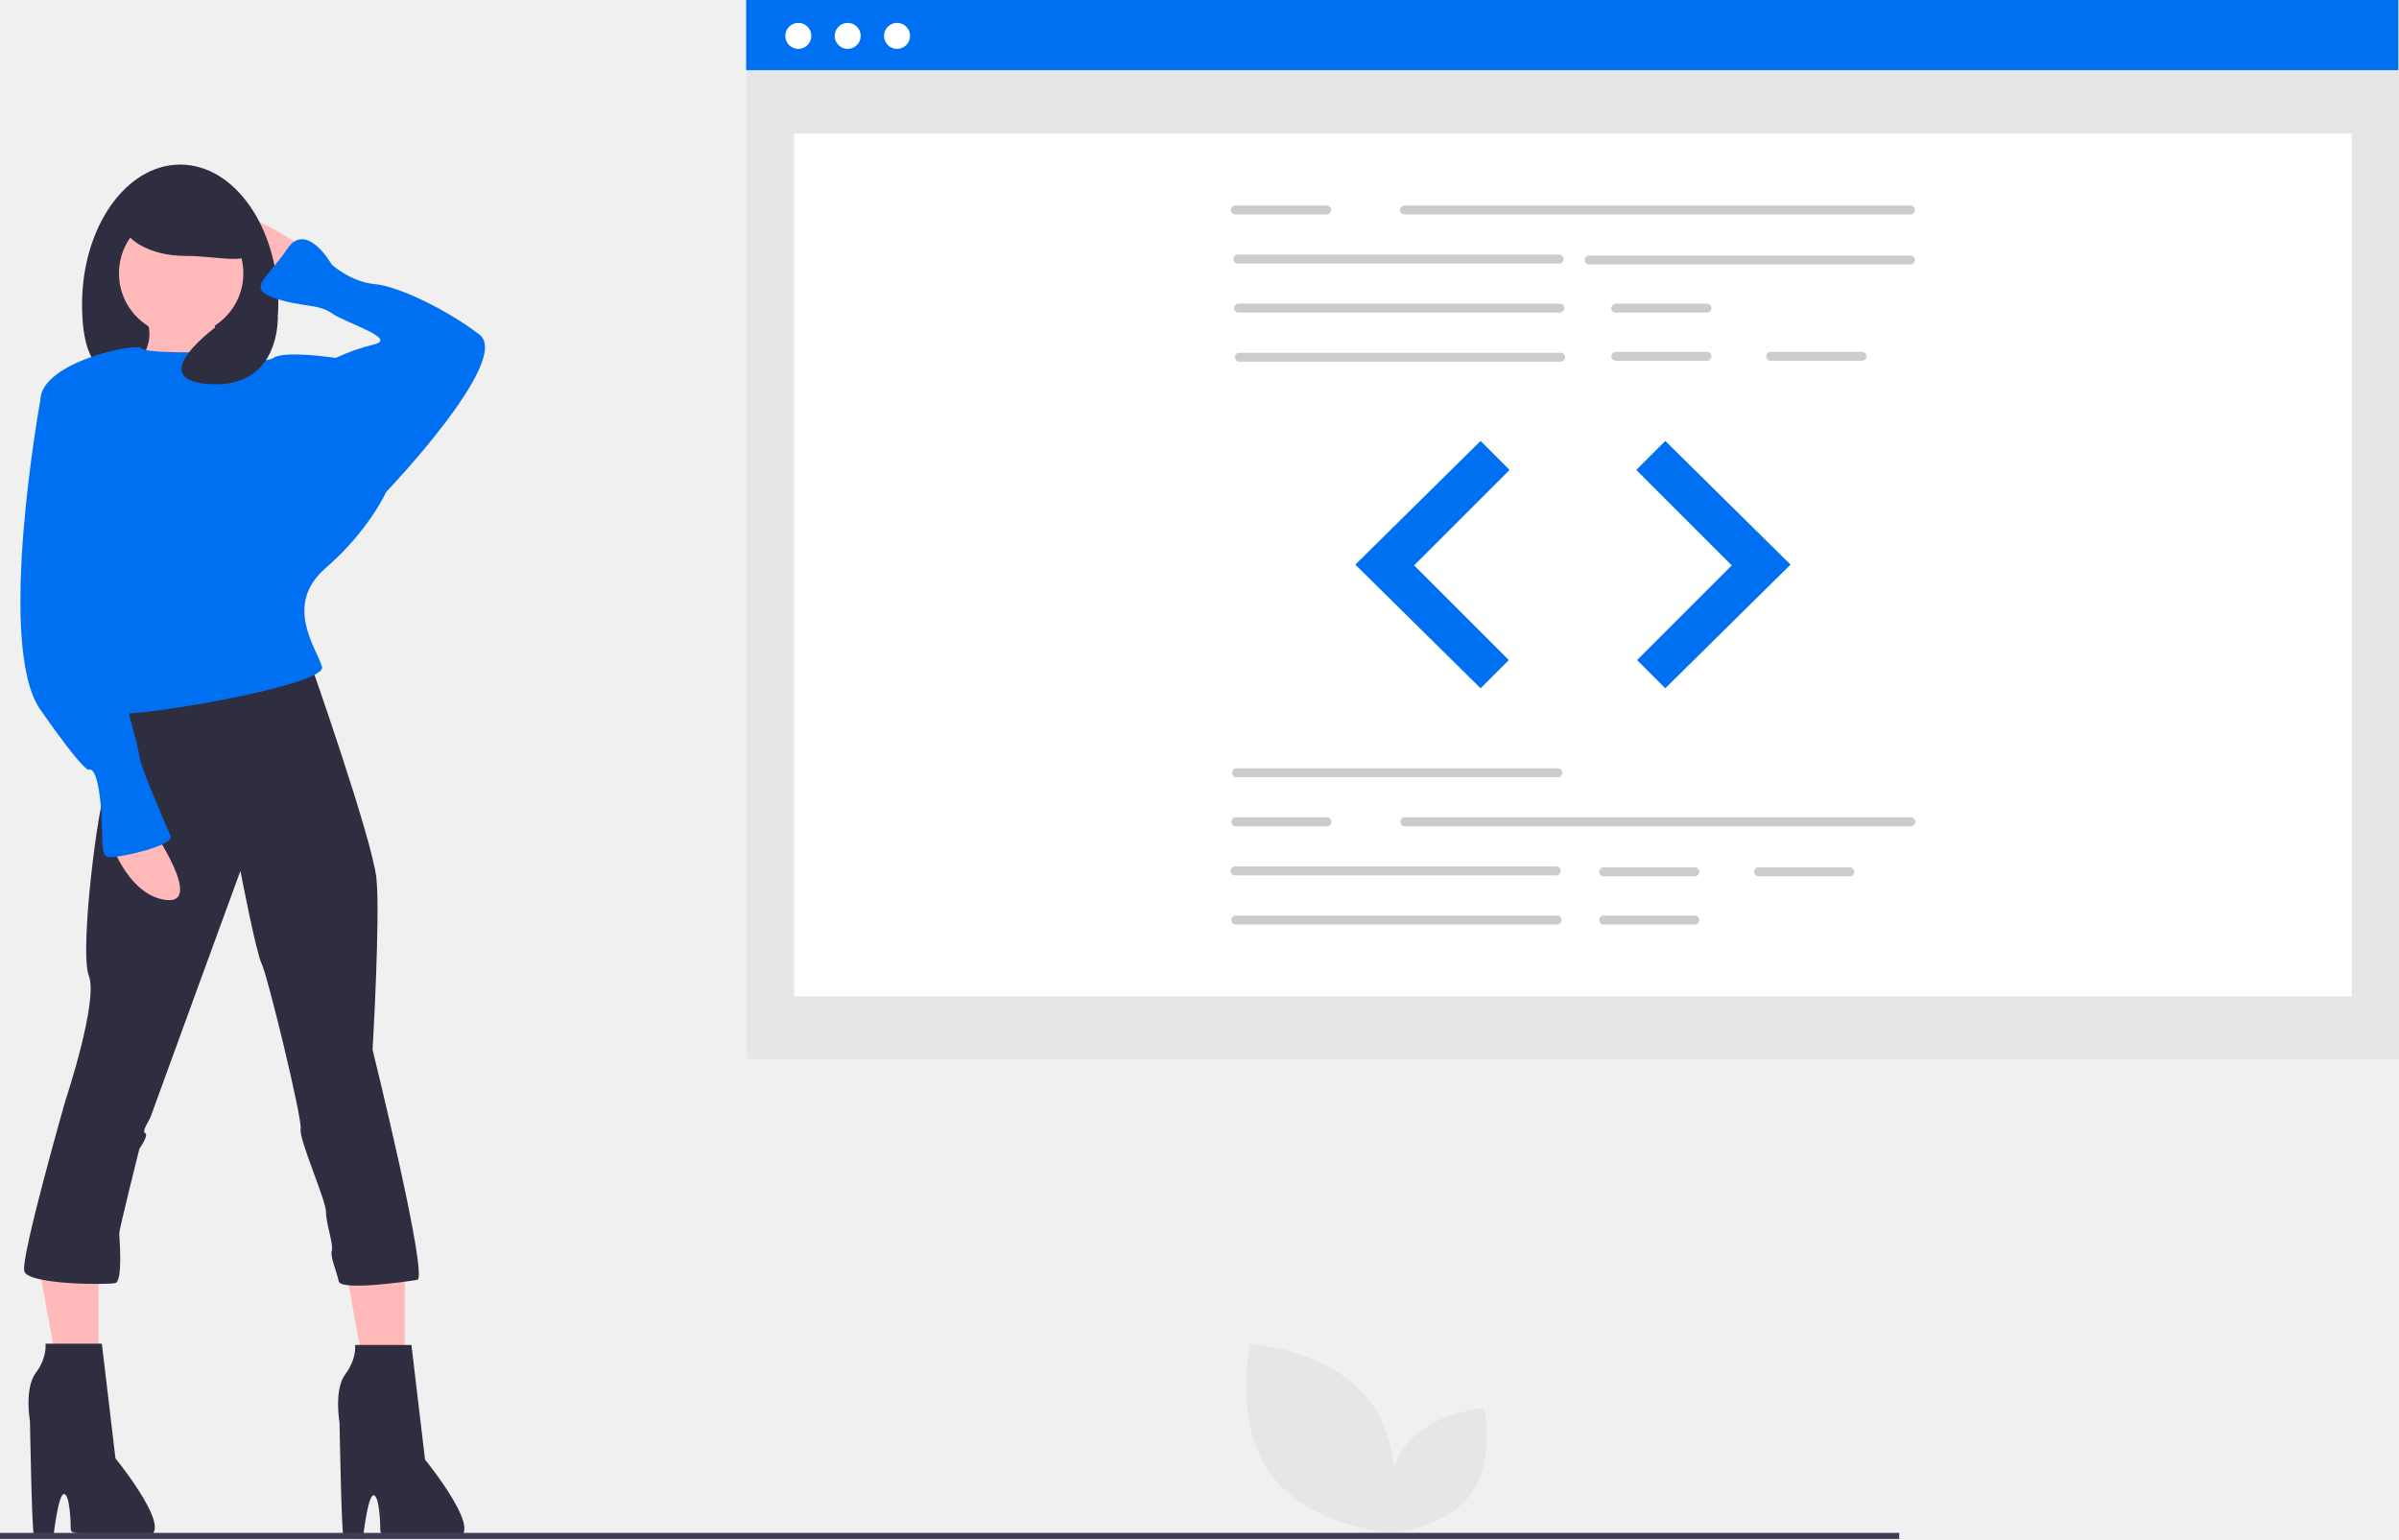
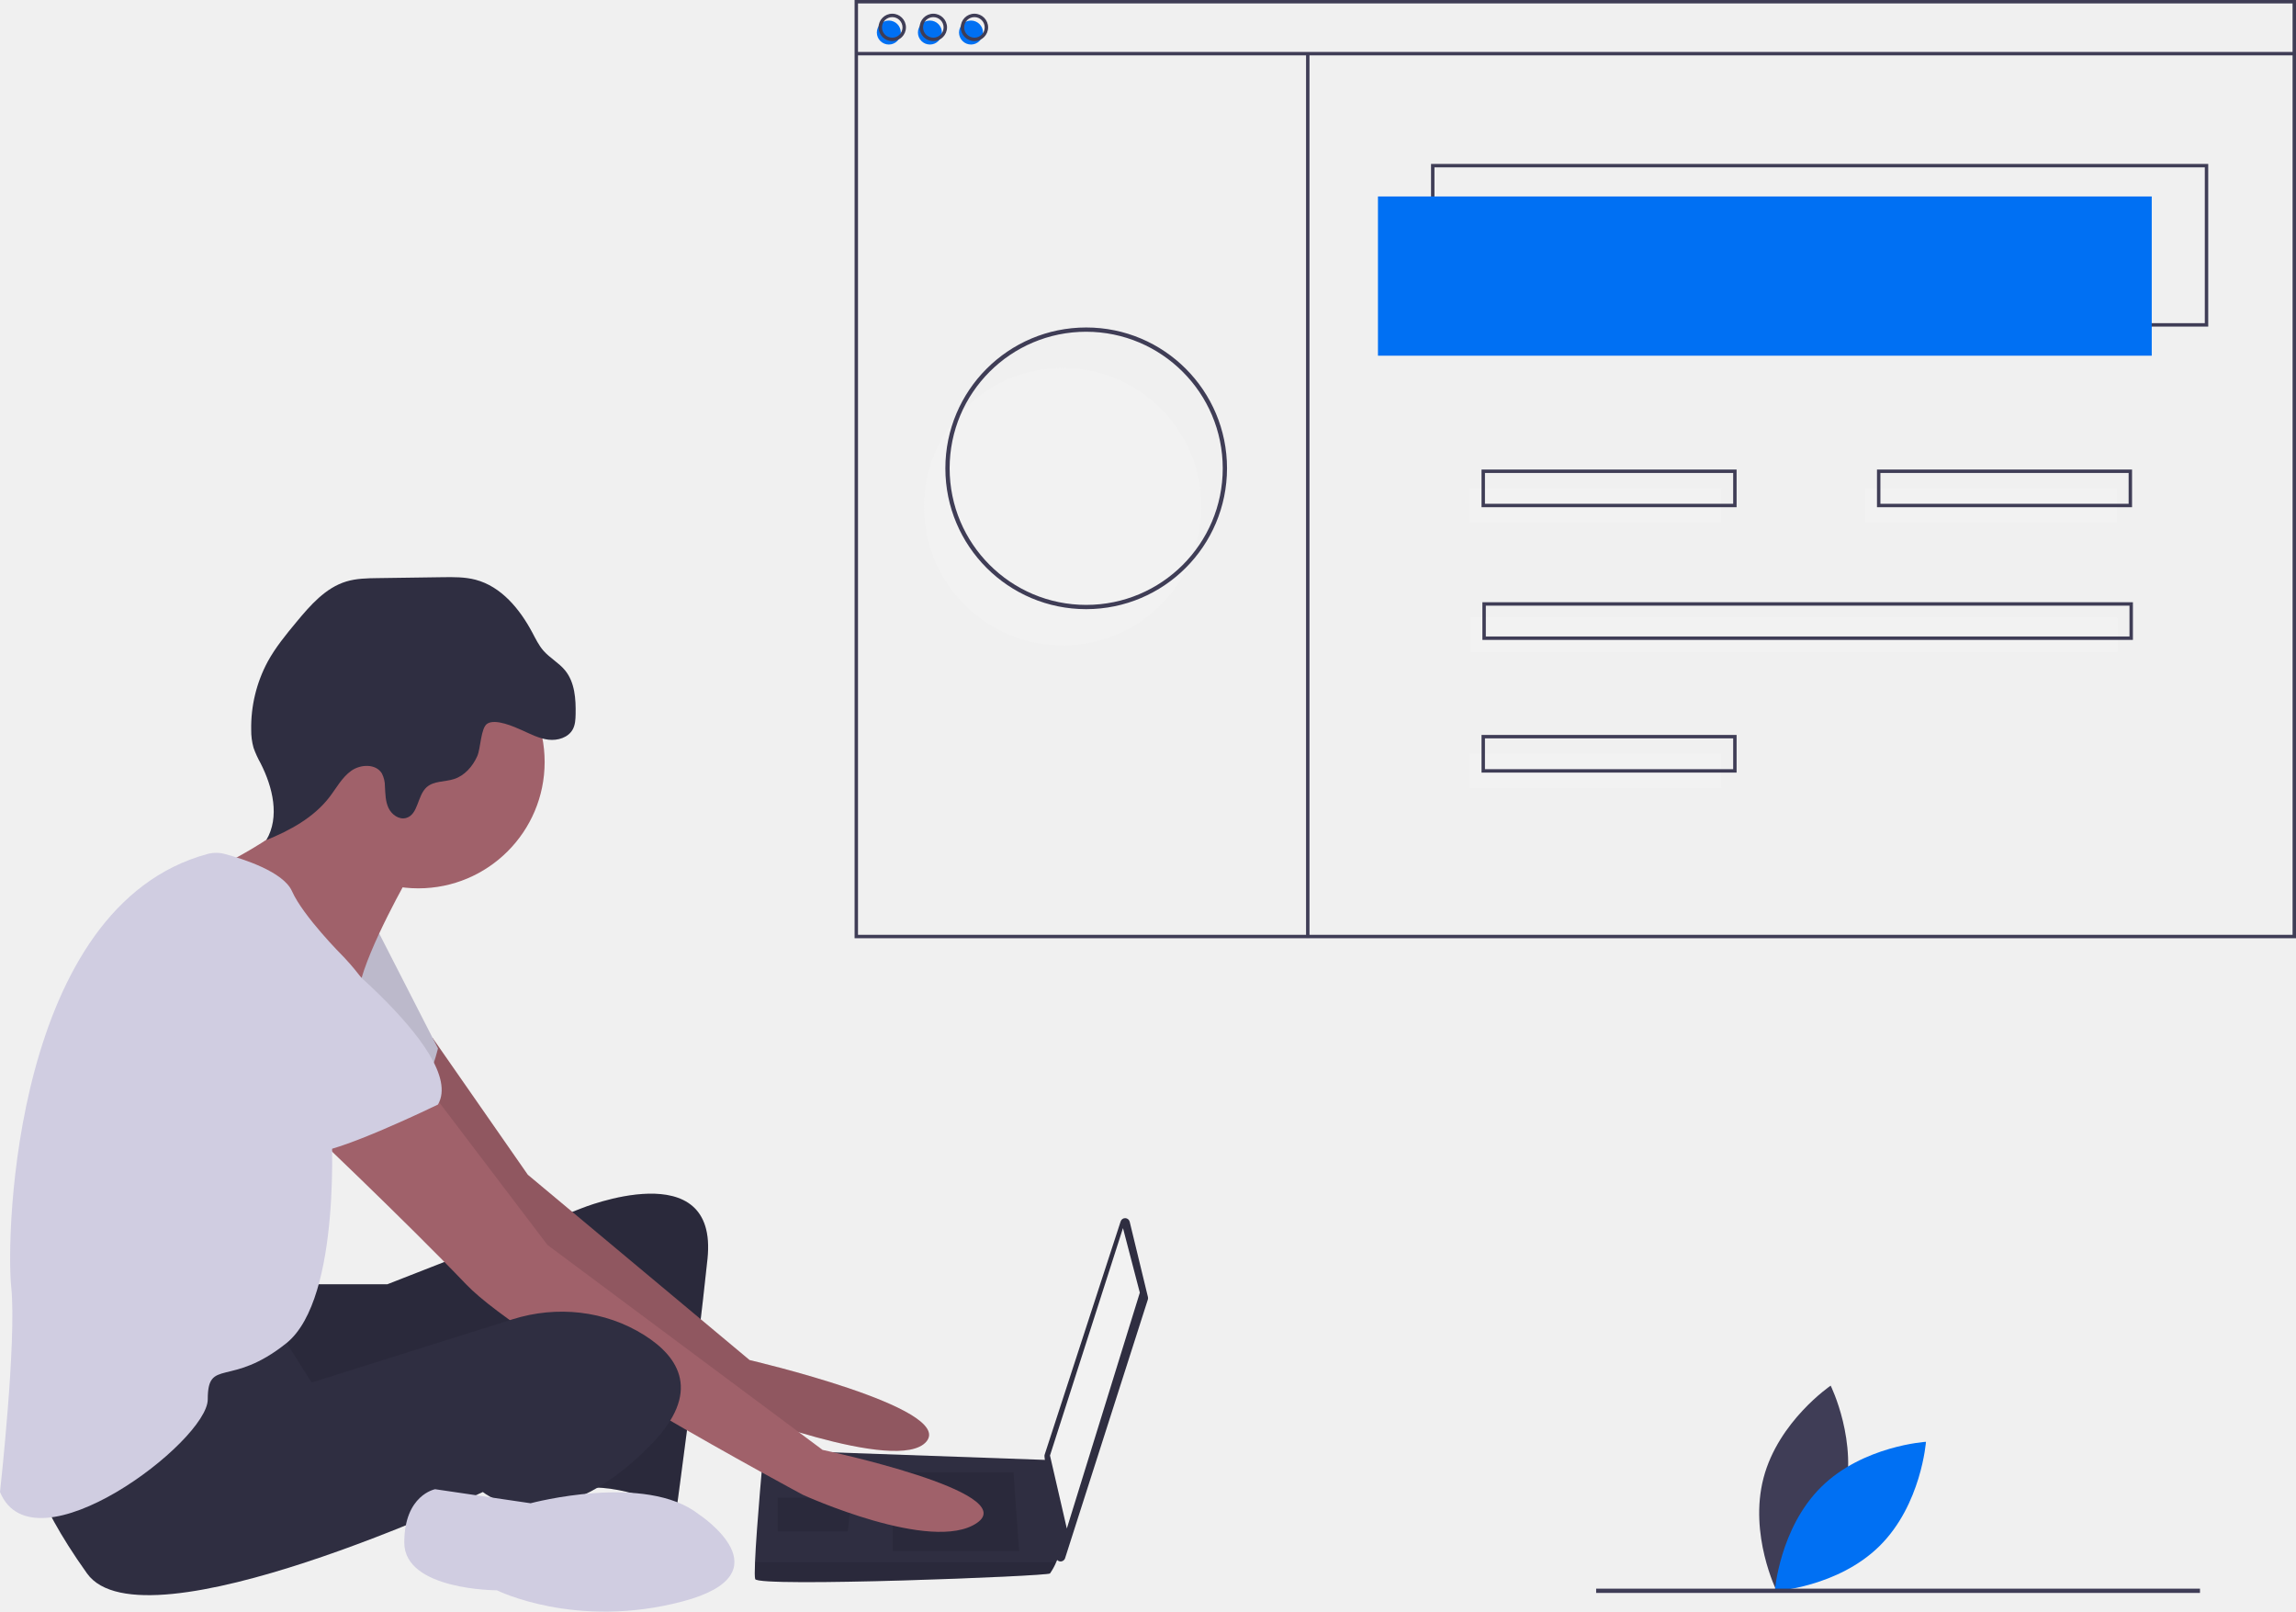
- <svg xmlns="http://www.w3.org/2000/svg" id="b8c64dc2-e86a-49bc-92bf-164106d9e7fb" data-name="Layer 1" width="887.873" height="569.68" viewBox="0 0 887.873 569.68">
-   <rect x="276.411" y="0.347" width="611.461" height="391.607" fill="#e6e6e6" />
-   <rect x="293.896" y="49.464" width="576.492" height="319.322" fill="#fff" />
-   <rect x="276.15" width="611.461" height="25.977" fill="#0070f3" />
-   <circle cx="295.454" cy="13.281" r="4.815" fill="#fff" />
-   <circle cx="313.73" cy="13.281" r="4.815" fill="#fff" />
-   <circle cx="332.005" cy="13.281" r="4.815" fill="#fff" />
-   <path d="M863.33,244.533H675.643a1.666,1.666,0,0,1,0-3.303H863.33a1.666,1.666,0,0,1,0,3.303Z" transform="translate(-156.0636 -165.16)" fill="#ccc" />
-   <path d="M733.282,262.7H613.95a1.666,1.666,0,0,1,0-3.303H733.282a1.666,1.666,0,0,1,0,3.303Z" transform="translate(-156.0636 -165.16)" fill="#ccc" />
-   <path d="M863.33,263.03H743.999a1.666,1.666,0,0,1,0-3.303h119.332a1.666,1.666,0,0,1,0,3.303Z" transform="translate(-156.0636 -165.16)" fill="#ccc" />
-   <path d="M733.571,280.867H614.24a1.666,1.666,0,0,1,0-3.303H733.571a1.666,1.666,0,0,1,0,3.303Z" transform="translate(-156.0636 -165.16)" fill="#ccc" />
-   <path d="M733.861,299.035H614.529a1.666,1.666,0,0,1,0-3.303H733.861a1.666,1.666,0,0,1,0,3.303Z" transform="translate(-156.0636 -165.16)" fill="#ccc" />
-   <path d="M788.024,280.867H753.846a1.666,1.666,0,0,1,0-3.303h34.178a1.666,1.666,0,0,1,0,3.303Z" transform="translate(-156.0636 -165.16)" fill="#ccc" />
-   <path d="M788.024,298.705H753.846a1.666,1.666,0,0,1,0-3.303h34.178a1.666,1.666,0,0,1,0,3.303Z" transform="translate(-156.0636 -165.16)" fill="#ccc" />
-   <path d="M845.373,298.705h-34.178a1.666,1.666,0,0,1,0-3.303h34.178a1.666,1.666,0,0,1,0,3.303Z" transform="translate(-156.0636 -165.16)" fill="#ccc" />
-   <path d="M647.259,244.533h-34.178a1.666,1.666,0,0,1,0-3.303h34.178a1.666,1.666,0,0,1,0,3.303Z" transform="translate(-156.0636 -165.16)" fill="#ccc" />
-   <path d="M732.847,452.838H613.515a1.666,1.666,0,0,1,0-3.303h119.332a1.666,1.666,0,0,1,0,3.303Z" transform="translate(-156.0636 -165.16)" fill="#ccc" />
-   <path d="M732.268,489.173H612.936a1.666,1.666,0,0,1,0-3.303h119.332a1.666,1.666,0,0,1,0,3.303Z" transform="translate(-156.0636 -165.16)" fill="#ccc" />
-   <path d="M732.558,507.341H613.226a1.666,1.666,0,0,1,0-3.303h119.332a1.666,1.666,0,0,1,0,3.303Z" transform="translate(-156.0636 -165.16)" fill="#ccc" />
-   <path d="M783.534,489.504H749.357a1.666,1.666,0,0,1,0-3.303h34.178a1.666,1.666,0,0,1,0,3.303Z" transform="translate(-156.0636 -165.16)" fill="#ccc" />
-   <path d="M783.534,507.341H749.357a1.666,1.666,0,0,1,0-3.303h34.178a1.666,1.666,0,0,1,0,3.303Z" transform="translate(-156.0636 -165.16)" fill="#ccc" />
-   <path d="M840.883,489.504H806.706a1.666,1.666,0,0,1,0-3.303h34.178a1.666,1.666,0,0,1,0,3.303Z" transform="translate(-156.0636 -165.16)" fill="#ccc" />
-   <path d="M863.475,471.006H675.788a1.666,1.666,0,0,1,0-3.303H863.475a1.666,1.666,0,0,1,0,3.303Z" transform="translate(-156.0636 -165.16)" fill="#ccc" />
-   <path d="M647.403,471.006h-34.178a1.666,1.666,0,0,1,0-3.303h34.178a1.666,1.666,0,0,1,0,3.303Z" transform="translate(-156.0636 -165.16)" fill="#ccc" />
-   <polygon points="547.965 163.221 501.622 208.985 547.965 254.748 558.392 244.321 523.345 209.274 558.681 173.938 547.965 163.221" fill="#e6e6e6" />
-   <polygon points="616.32 163.221 662.662 208.985 616.32 254.748 605.893 244.321 640.939 209.274 605.603 173.938 616.32 163.221" fill="#e6e6e6" />
-   <polygon points="547.965 163.221 501.622 208.985 547.965 254.748 558.392 244.321 523.345 209.274 558.681 173.938 547.965 163.221" fill="#0070f3" />
-   <polygon points="616.32 163.221 662.662 208.985 616.32 254.748 605.893 244.321 640.939 209.274 605.603 173.938 616.32 163.221" fill="#0070f3" />
-   <path d="M626.667,711.195c14.42,19.311,44.352,21.344,44.352,21.344s6.554-29.277-7.866-48.588-44.352-21.344-44.352-21.344S612.247,691.884,626.667,711.195Z" transform="translate(-156.0636 -165.16)" fill="#e6e6e6" />
-   <path d="M700.123,718.455c-9.515,12.743-29.267,14.084-29.267,14.084s-4.324-19.319,5.191-32.062,29.267-14.084,29.267-14.084S709.638,705.712,700.123,718.455Z" transform="translate(-156.0636 -165.16)" fill="#e6e6e6" />
-   <polygon points="149.825 460.994 149.825 511.12 135.503 511.12 125.956 458.607 149.825 460.994" fill="#ffb9b9" />
-   <polygon points="36.445 460.994 36.445 511.12 22.124 511.12 12.576 458.607 36.445 460.994" fill="#ffb9b9" />
-   <path d="M268.061,256.642s-23.014-16.541-25.891-8.63S259.431,270.307,259.431,270.307Z" transform="translate(-156.0636 -165.16)" fill="#ffb9b9" />
-   <path d="M186.433,277.858c0,28.598,12.313,29.487,32.371,29.487s40.267-.889,40.267-29.487-16.261-51.782-36.319-51.782S186.433,249.26,186.433,277.858Z" transform="translate(-156.0636 -165.16)" fill="#2f2e41" />
-   <path d="M235.698,277.499s-2.877,21.576,10.788,23.014-44.59,5.753-44.59,5.753,15.103-13.665,7.192-24.452S235.698,277.499,235.698,277.499Z" transform="translate(-156.0636 -165.16)" fill="#ffb9b9" />
-   <path d="M308.336,662.983l5.034,42.432s25.172,30.925,9.349,28.768-25.891.459-25.891-2.418-.372-13.155-2.53-13.155-3.943,16.23-3.943,16.23-6.473-.49-7.192-1.209-1.438-41.88-1.438-41.88-2.158-12.226,2.158-17.98,3.596-10.788,3.596-10.788Z" transform="translate(-156.0636 -165.16)" fill="#2f2e41" />
-   <path d="M193.763,662.517l5.034,42.432s25.172,30.925,9.349,28.768-25.891.459-25.891-2.418-.372-13.155-2.53-13.155-3.943,16.23-3.943,16.23-6.473-.49-7.192-1.209-1.438-41.88-1.438-41.88-2.158-12.226,2.158-17.98,3.596-10.788,3.596-10.788Z" transform="translate(-156.0636 -165.16)" fill="#2f2e41" />
-   <path d="M270.938,410.548s23.014,65.446,24.452,79.83-1.438,63.289-1.438,63.289,20.856,84.499,16.541,85.218-28.346,4.129-29.065.533-3.283-9.163-2.564-11.321S276.707,618.028,276.707,613.713s-10.084-26.964-9.365-30.559-12.226-56.816-14.384-61.131-7.911-34.521-7.911-34.521-32.363,88.46-33.083,90.618-3.596,5.754-2.158,6.473-2.158,5.754-2.158,5.754-7.452,29.84-7.452,31.279,1.438,17.719-1.438,18.438-32.261.673-33.7-4.361,15.261-63.336,15.261-63.336,12.226-36.679,8.63-46.028,3.596-65.446,6.473-69.761,3.596-30.206,3.596-30.206Z" transform="translate(-156.0636 -165.16)" fill="#2f2e41" />
-   <circle cx="67.048" cy="101.191" r="23.014" fill="#ffb9b9" />
-   <path d="M235.698,295.478s-25.891.719-27.329-1.438-37.398,5.034-37.398,19.418,20.856,70.48,20.856,70.48,7.911,40.275,5.753,44.59,79.83-9.349,77.672-16.541-14.384-23.014,1.438-36.679,22.295-28.048,22.295-28.048l-18.699-49.624s-18.699-2.877-23.014,0S235.698,295.478,235.698,295.478Z" transform="translate(-156.0636 -165.16)" fill="#0070f3" />
-   <path d="M293.952,350.856l5.034-3.596s46.747-48.905,34.521-58.254S303.301,271.026,294.671,270.307s-15.822-7.192-15.822-7.192-9.349-16.541-16.541-5.753-15.103,14.384-5.034,17.98,16.541,2.158,21.576,5.754,24.452,9.349,15.822,11.507a77.195,77.195,0,0,0-14.384,5.034L270.938,314.177Z" transform="translate(-156.0636 -165.16)" fill="#0070f3" />
-   <path d="M212.684,472.399s18.699,27.329,5.034,25.891-20.137-20.137-20.137-20.137Z" transform="translate(-156.0636 -165.16)" fill="#ffb9b9" />
-   <path d="M176.005,309.862l-5.034,3.596s-16.541,90.618,0,114.351,17.98,22.295,17.98,22.295,2.877-2.158,4.315,12.226-.719,20.137,3.596,20.137,23.733-4.315,22.295-7.911-10.788-24.452-11.507-29.487-4.315-16.541-5.753-23.014,6.473-10.069,2.877-23.733-8.63-38.117-8.63-43.151S176.005,309.862,176.005,309.862Z" transform="translate(-156.0636 -165.16)" fill="#0070f3" />
-   <path d="M200.817,245.854c0,7.745,10.626,14.024,23.733,14.024s25.172,4.149,25.172-3.596-12.064-24.452-25.172-24.452S200.817,238.109,200.817,245.854Z" transform="translate(-156.0636 -165.16)" fill="#2f2e41" />
-   <path d="M258.856,282.712s.969,26.071-24.939,24.633,3.501-22.285,3.501-22.285Z" transform="translate(-156.0636 -165.16)" fill="#2f2e41" />
-   <rect y="567.379" width="702.906" height="2.241" fill="#3f3d56" />
+ <svg xmlns="http://www.w3.org/2000/svg" id="ade8c9af-7e2e-4eda-b5c8-b06129257226" data-name="Layer 1" width="1076.064" height="755.228" viewBox="0 0 1076.064 755.228">
+   <path d="M926.114,774.809c-6.985,26.598-31.459,43.22-31.459,43.22s-13.15-26.502-6.166-53.1,31.459-43.22,31.459-43.22S933.098,748.211,926.114,774.809Z" transform="translate(-61.96814 -72.38605)" fill="#3f3d56" />
+   <path d="M915.52,769.183c-19.563,19.327-21.751,48.831-21.751,48.831s29.528-1.831,49.091-21.159,21.751-48.831,21.751-48.831S935.082,749.855,915.52,769.183Z" transform="translate(-61.96814 -72.38605)" fill="#0070f3" />
+   <path d="M206.702,674.194h36.841l90.788-35.526s64.472-26.315,59.209,23.684-14.473,117.103-14.473,117.103-28.947-13.158-44.736-9.21-5.263-80.262-5.263-80.262-128.945,61.841-140.787,53.946-14.473-63.157-14.473-63.157Z" transform="translate(-61.96814 -72.38605)" fill="#2f2e41" />
+   <path d="M206.702,674.194h36.841l90.788-35.526s64.472-26.315,59.209,23.684-14.473,117.103-14.473,117.103-28.947-13.158-44.736-9.21-5.263-80.262-5.263-80.262-128.945,61.841-140.787,53.946-14.473-63.157-14.473-63.157Z" transform="translate(-61.96814 -72.38605)" opacity="0.1" />
+   <path d="M264.746,558.82l44.586,64.059L413.277,709.72s96.051,22.368,82.893,38.157S402.751,732.088,402.751,732.088s-119.735-86.84-123.682-93.419S231.702,570.249,231.702,570.249Z" transform="translate(-61.96814 -72.38605)" fill="#a0616a" />
+   <path d="M264.746,558.82l44.586,64.059L413.277,709.72s96.051,22.368,82.893,38.157S402.751,732.088,402.751,732.088s-119.735-86.84-123.682-93.419S231.702,570.249,231.702,570.249Z" transform="translate(-61.96814 -72.38605)" opacity="0.1" />
+   <path d="M238.281,507.092l28.947,56.578s-6.579,27.631-17.105,30.263-55.262-34.21-55.262-34.21Z" transform="translate(-61.96814 -72.38605)" fill="#d0cde1" />
+   <path d="M238.281,507.092l28.947,56.578s-6.579,27.631-17.105,30.263-55.262-34.21-55.262-34.21Z" transform="translate(-61.96814 -72.38605)" opacity="0.1" />
+   <path d="M591.419,644.9,599.97,680.172a2.203,2.203,0,0,1-.043,1.19L561.14,802.574a2.203,2.203,0,0,1-4.287-.423l-5.366-47.219a2.203,2.203,0,0,1,.094-.931L587.184,644.737A2.203,2.203,0,0,1,591.419,644.9Z" transform="translate(-61.96814 -72.38605)" fill="#2f2e41" />
+   <polygon points="526.306 575.493 534.2 605.756 499.99 716.28 492.096 682.07 526.306 575.493" fill="#f2f2f2" />
+   <path d="M415.909,812.35c1.316,3.947,136.839-1.316,138.155-2.632a28.561,28.561,0,0,0,2.895-5.263c1.237-2.632,2.368-5.263,2.368-5.263L554.064,756.588l-134.208-4.763s-3.355,36.105-4.039,52.631C415.646,808.626,415.646,811.56,415.909,812.35Z" transform="translate(-61.96814 -72.38605)" fill="#2f2e41" />
+   <polygon points="474.991 689.965 477.622 726.806 418.413 726.806 418.413 689.965 474.991 689.965" opacity="0.1" />
+   <polygon points="398.677 701.806 399.03 701.736 397.361 717.596 364.467 717.596 364.467 701.806 398.677 701.806" opacity="0.1" />
+   <path d="M415.909,812.35c1.316,3.947,136.839-1.316,138.155-2.632a28.561,28.561,0,0,0,2.895-5.263H415.817C415.646,808.626,415.646,811.56,415.909,812.35Z" transform="translate(-61.96814 -72.38605)" opacity="0.1" />
+   <circle cx="196.049" cy="357.076" r="59.209" fill="#a0616a" />
+   <path d="M254.07,482.093s-19.736,34.21-23.684,52.631-59.209-36.841-59.209-36.841l-7.237-19.079s51.973-24.342,48.025-44.078S254.07,482.093,254.07,482.093Z" transform="translate(-61.96814 -72.38605)" fill="#a0616a" />
+   <path d="M264.596,584.722l53.946,71.051,128.945,96.051s93.419,19.736,72.367,34.21-81.577-13.158-81.577-13.158S308.016,703.141,280.385,674.194s-78.946-77.63-78.946-77.63Z" transform="translate(-61.96814 -72.38605)" fill="#a0616a" />
+   <path d="M192.229,695.247,208.018,720.246l94.231-29.646c20.676-6.505,43.348-4.111,61.687,7.442,16.447,10.362,26.973,26.809,3.289,51.15-47.368,48.683-78.946,22.368-78.946,22.368S129.072,846.559,102.757,809.718s-27.631-55.262-27.631-55.262S176.44,691.299,192.229,695.247Z" transform="translate(-61.96814 -72.38605)" fill="#2f2e41" />
+   <path d="M389.593,782.087s42.104,27.631-7.895,40.789-86.84-5.263-86.84-5.263-43.42,0-43.42-22.368,14.473-25,14.473-25l44.736,6.579S364.594,762.351,389.593,782.087Z" transform="translate(-61.96814 -72.38605)" fill="#d0cde1" />
+   <path d="M306.589,414.568c4.03,1.797,8.026,3.923,12.408,4.444s9.371-1.008,11.444-4.903c1.12-2.104,1.248-4.578,1.3-6.961.158-7.225-.364-15.036-4.943-20.627-2.914-3.559-7.167-5.802-10.184-9.274-2.161-2.488-3.599-5.503-5.148-8.411-5.866-11.017-14.551-21.606-26.622-24.782-5.04-1.326-10.328-1.262-15.539-1.188l-30.397.429c-4.919.069-9.914.15-14.623,1.574-9.784,2.958-16.908,11.186-23.432,19.054-4.881,5.887-9.775,11.834-13.439,18.547a65.079,65.079,0,0,0-7.714,31.887,29.833,29.833,0,0,0,1.093,8.437,46.822,46.822,0,0,0,3.316,7.284c5.7,11.197,9.085,25.182,2.665,35.983,11.152-4.555,22.186-10.528,29.542-20.068,3.291-4.267,5.872-9.263,10.258-12.395s11.532-3.403,14.346,1.193a12.857,12.857,0,0,1,1.451,6.022c.206,3.45.2,7.033,1.663,10.164s4.947,5.658,8.273,4.721c5.729-1.614,5.18-10.406,9.593-14.4,3.351-3.033,8.521-2.453,12.826-3.83,5.016-1.604,8.779-5.95,10.924-10.759,1.63-3.656,1.606-13.223,4.691-15.203C294.208,409.022,303.004,412.969,306.589,414.568Z" transform="translate(-61.96814 -72.38605)" fill="#2f2e41" />
+   <path d="M159.24,472.562a15.616,15.616,0,0,1,8.128.021c8.446,2.268,27.38,8.27,31.44,17.405,5.263,11.842,23.684,30.263,23.684,30.263s25,25,19.736,42.104-25,36.841-25,36.841,5.263,81.577-21.052,102.63-36.841,6.579-36.841,26.315S77.757,809.718,61.968,771.561c0,0,7.895-71.051,5.263-96.051C64.638,650.871,68.434,497.145,159.24,472.562Z" transform="translate(-61.96814 -72.38605)" fill="#d0cde1" />
+   <path d="M201.439,505.777s80.262,59.209,65.788,84.209c0,0-48.683,23.684-59.209,22.368s-51.315-47.368-61.841-51.315S130.388,486.04,201.439,505.777Z" transform="translate(-61.96814 -72.38605)" fill="#d0cde1" />
+   <circle cx="498.064" cy="237.458" r="65" fill="#f2f2f2" />
+   <path d="M1096.898,225.427H732.649V149.207H1096.898ZM734.254,223.822h361.039v-73.01H734.254Z" transform="translate(-61.96814 -72.38605)" fill="#3f3d56" />
+   <rect x="645.809" y="92.065" width="362.644" height="74.615" fill="#0070f3" />
+   <circle cx="416.565" cy="15.244" r="5.616" fill="#0070f3" />
+   <circle cx="435.82" cy="15.244" r="5.616" fill="#0070f3" />
+   <circle cx="455.076" cy="15.244" r="5.616" fill="#0070f3" />
+   <path d="M1138.032,512.052H462.487V72.386h675.545Zm-673.94-1.605h672.336V73.991H464.092Z" transform="translate(-61.96814 -72.38605)" fill="#3f3d56" />
+   <rect x="401.321" y="24.338" width="673.94" height="1.605" fill="#3f3d56" />
+   <path d="M480.138,91.641a6.418,6.418,0,1,1,6.418-6.418A6.426,6.426,0,0,1,480.138,91.641Zm0-11.232a4.814,4.814,0,1,0,4.814,4.814A4.819,4.819,0,0,0,480.138,80.409Z" transform="translate(-61.96814 -72.38605)" fill="#3f3d56" />
+   <path d="M499.393,91.641a6.418,6.418,0,1,1,6.418-6.418A6.426,6.426,0,0,1,499.393,91.641Zm0-11.232a4.814,4.814,0,1,0,4.814,4.814A4.819,4.819,0,0,0,499.393,80.409Z" transform="translate(-61.96814 -72.38605)" fill="#3f3d56" />
+   <path d="M518.649,91.641A6.418,6.418,0,1,1,525.067,85.223,6.426,6.426,0,0,1,518.649,91.641Zm0-11.232a4.814,4.814,0,1,0,4.814,4.814A4.819,4.819,0,0,0,518.649,80.409Z" transform="translate(-61.96814 -72.38605)" fill="#3f3d56" />
+   <rect x="612.109" y="25.14" width="1.605" height="414.346" fill="#3f3d56" />
+   <rect x="688.733" y="228.859" width="117.94" height="16.046" fill="#f2f2f2" />
+   <rect x="874.067" y="228.859" width="117.94" height="16.046" fill="#f2f2f2" />
+   <path d="M875.861,310.07H756.317V292.42H875.861Zm-117.94-1.605H874.257V294.024H757.922Z" transform="translate(-61.96814 -72.38605)" fill="#3f3d56" />
+   <rect x="688.733" y="353.217" width="117.94" height="16.046" fill="#f2f2f2" />
+   <path d="M875.861,434.428H756.317V416.778H875.861Zm-117.94-1.605H874.257V418.382H757.922Z" transform="translate(-61.96814 -72.38605)" fill="#3f3d56" />
+   <rect x="689.134" y="289.433" width="303.273" height="16.046" fill="#f2f2f2" />
+   <path d="M1061.596,372.249H756.718V354.599h304.878ZM758.323,370.645h301.669V356.203H758.323Z" transform="translate(-61.96814 -72.38605)" fill="#3f3d56" />
+   <path d="M1061.195,310.07H941.651V292.42H1061.195Zm-117.94-1.605h116.335V294.024H943.255Z" transform="translate(-61.96814 -72.38605)" fill="#3f3d56" />
+   <path d="M571.032,357.844a66,66,0,1,1,66-66A66.075,66.075,0,0,1,571.032,357.844Zm0-130a64,64,0,1,0,64,64A64.073,64.073,0,0,0,571.032,227.844Z" transform="translate(-61.96814 -72.38605)" fill="#3f3d56" />
+   <rect x="748.064" y="744.458" width="283" height="2" fill="#3f3d56" />
</svg>
